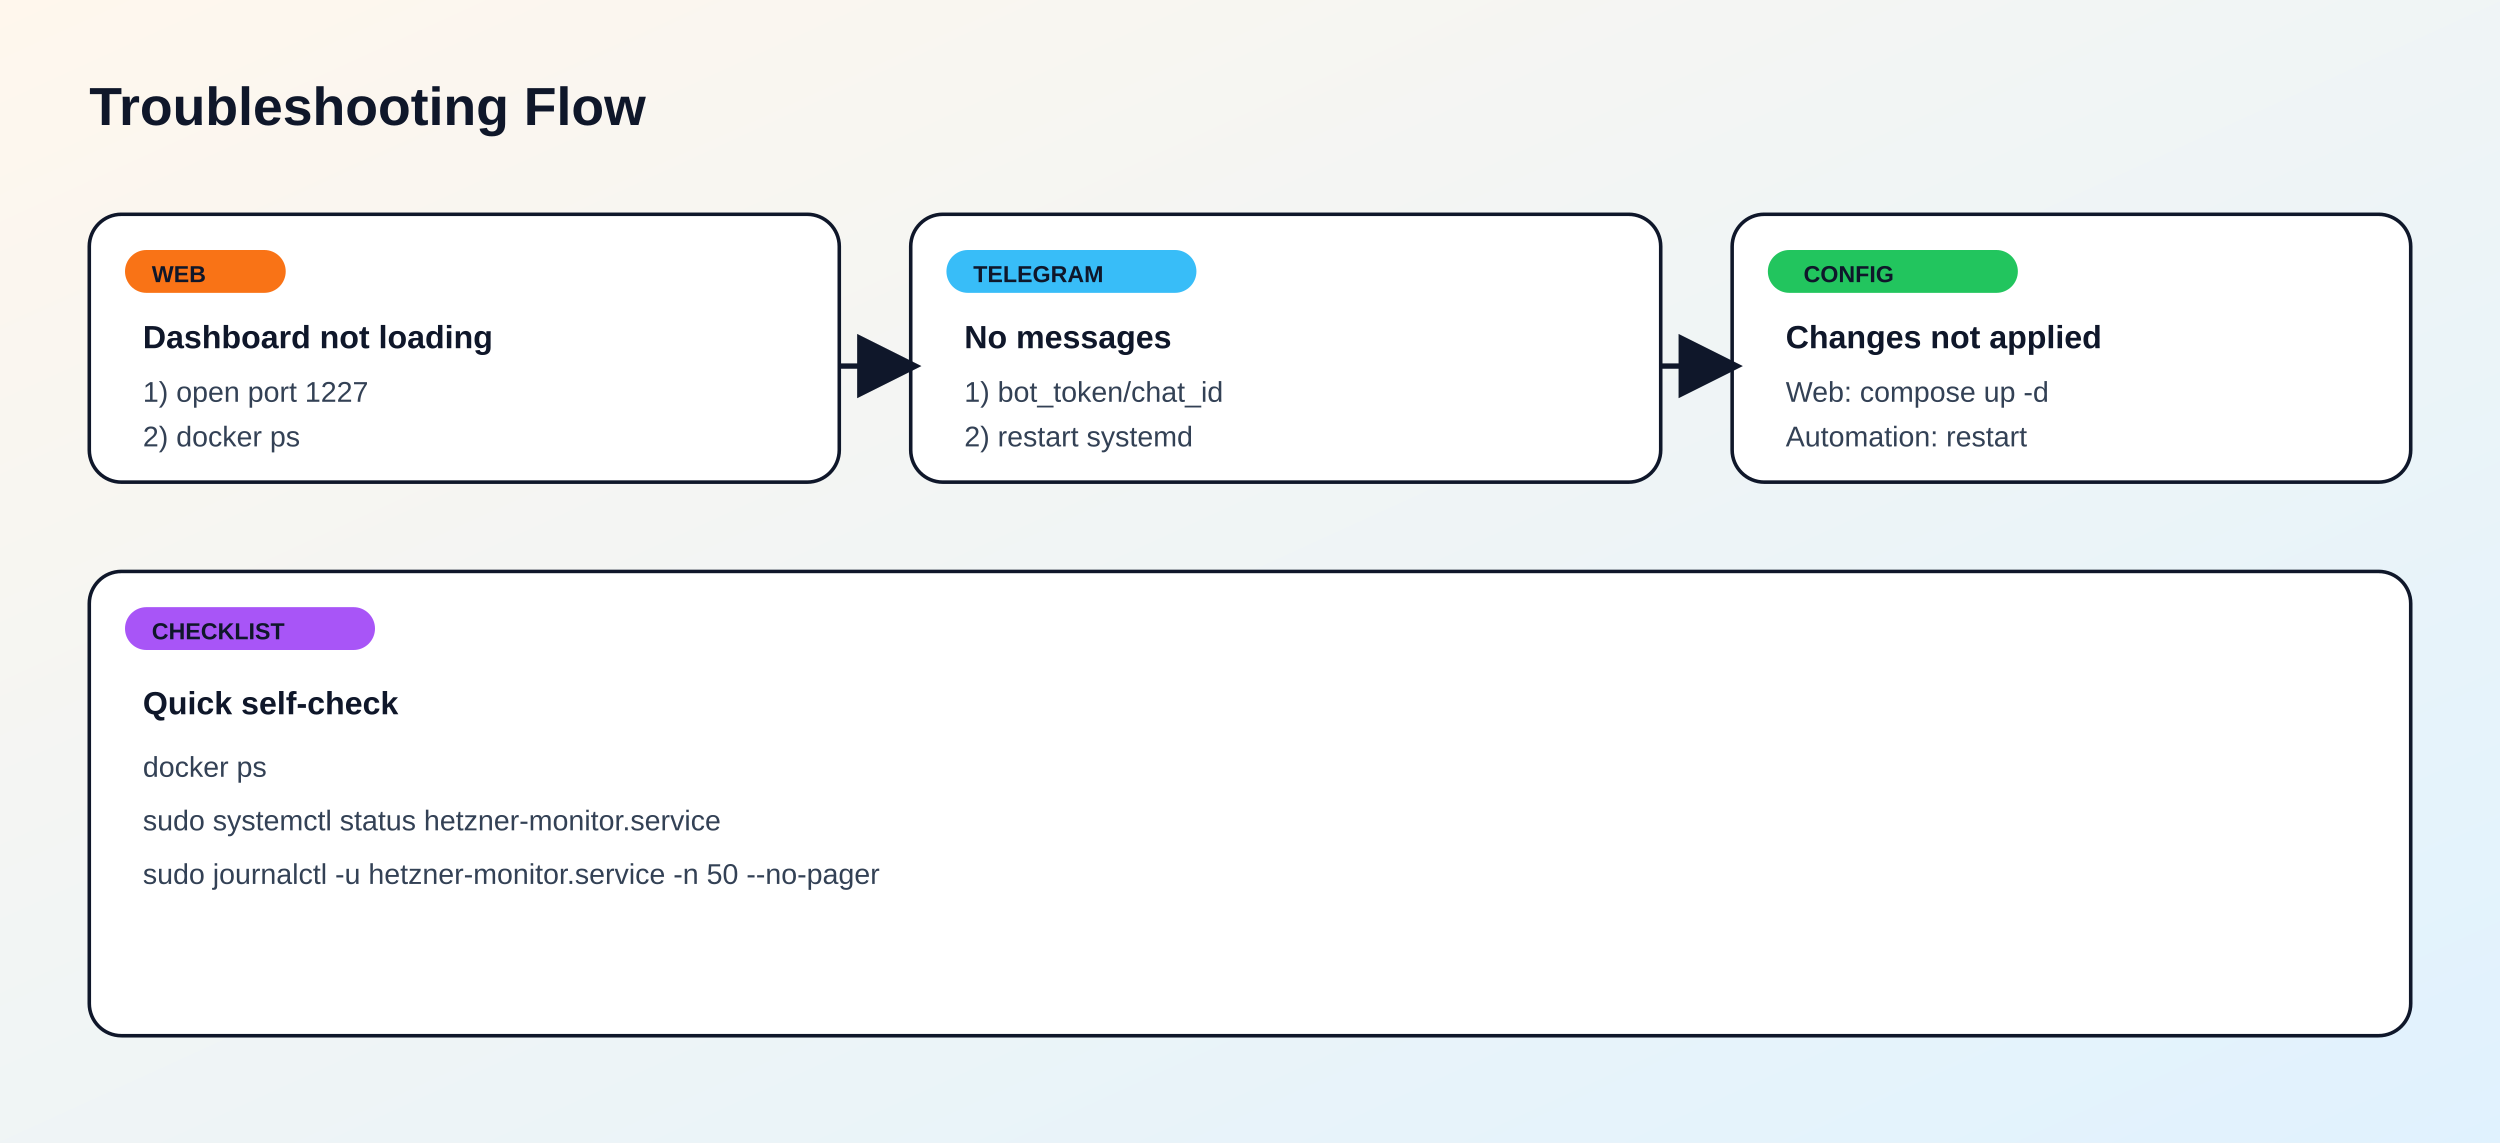
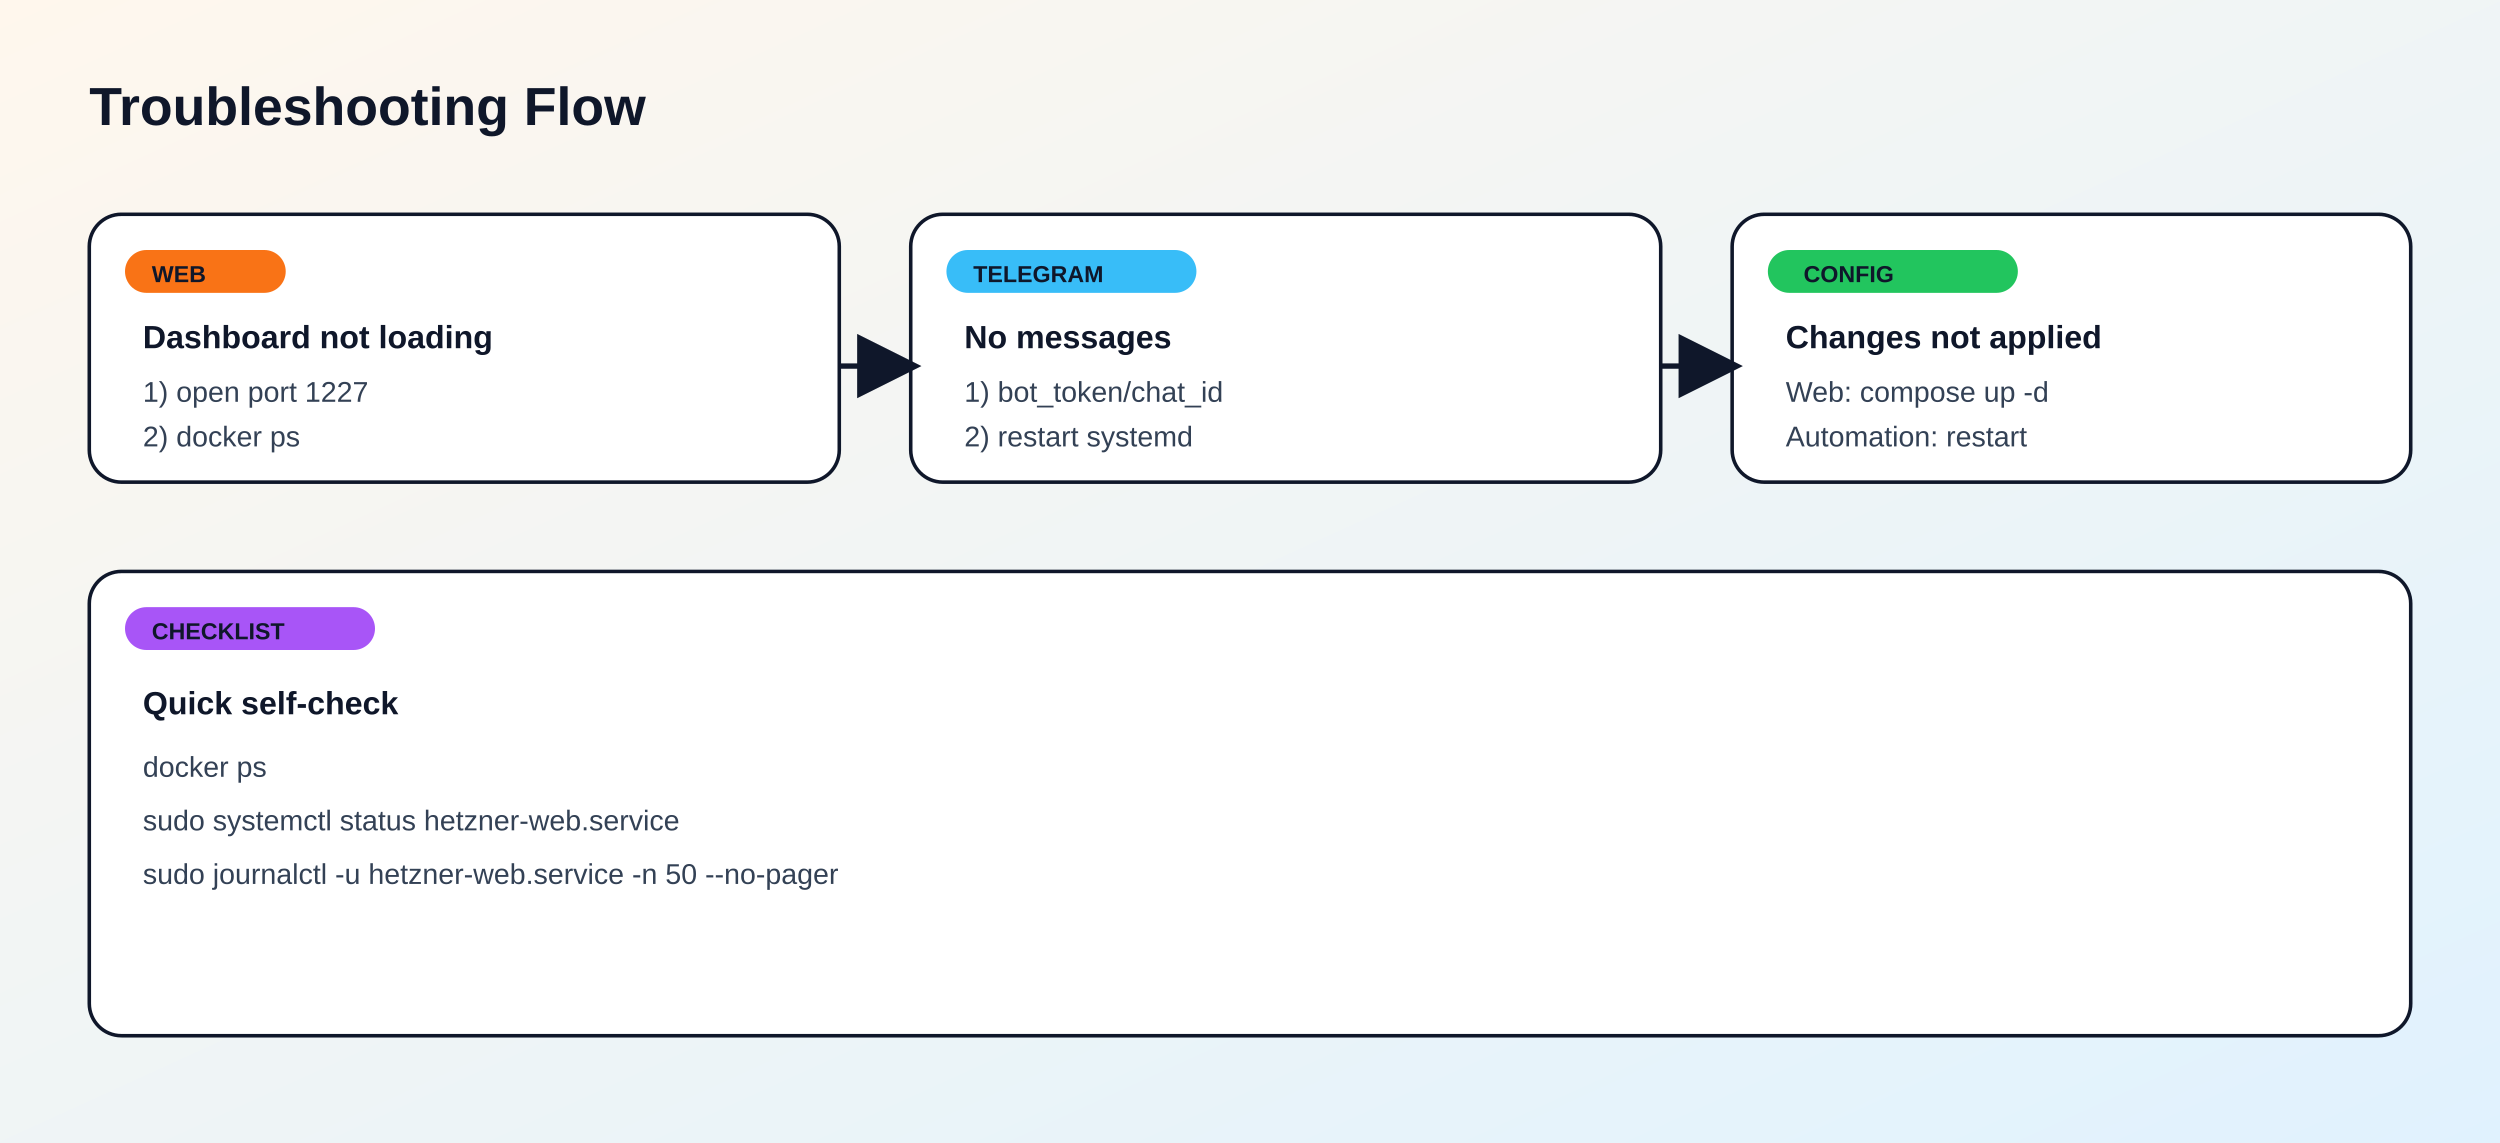
<svg xmlns="http://www.w3.org/2000/svg" width="1400" height="640" viewBox="0 0 1400 640">
  <defs>
    <linearGradient id="bg" x1="0" x2="1" y1="0" y2="1">
      <stop offset="0%" stop-color="#fff7ed" />
      <stop offset="100%" stop-color="#e0f2fe" />
    </linearGradient>
    <style>
      .title { font: 800 30px Arial, sans-serif; fill: #0f172a; }
      .card { fill: #ffffff; stroke: #0f172a; stroke-width: 2; rx: 18; ry: 18; }
      .label { font: 800 18px Arial, sans-serif; fill: #0f172a; }
      .text { font: 500 16px Arial, sans-serif; fill: #334155; }
      .arrow { stroke: #0f172a; stroke-width: 3; fill: none; marker-end: url(#arrow); }
      .tag { font: 700 13px Arial, sans-serif; fill: #0f172a; }
    </style>
    <marker id="arrow" markerWidth="12" markerHeight="12" refX="10" refY="6" orient="auto">
      <path d="M0,0 L12,6 L0,12 Z" fill="#0f172a" />
    </marker>
  </defs>
  <rect x="0" y="0" width="1400" height="640" fill="url(#bg)" />
  <text x="50" y="70" class="title">Troubleshooting Flow</text>
  <rect x="50" y="120" width="420" height="150" class="card" />
  <rect x="70" y="140" width="90" height="24" rx="12" ry="12" fill="#f97316" />
  <text x="85" y="158" class="tag">WEB</text>
  <text x="80" y="195" class="label">Dashboard not loading</text>
  <text x="80" y="225" class="text">1) open port 1227</text>
  <text x="80" y="250" class="text">2) docker ps</text>
  <rect x="510" y="120" width="420" height="150" class="card" />
  <rect x="530" y="140" width="140" height="24" rx="12" ry="12" fill="#38bdf8" />
  <text x="545" y="158" class="tag">TELEGRAM</text>
  <text x="540" y="195" class="label">No messages</text>
  <text x="540" y="225" class="text">1) bot_token/chat_id</text>
  <text x="540" y="250" class="text">2) restart systemd</text>
  <rect x="970" y="120" width="380" height="150" class="card" />
  <rect x="990" y="140" width="140" height="24" rx="12" ry="12" fill="#22c55e" />
  <text x="1010" y="158" class="tag">CONFIG</text>
  <text x="1000" y="195" class="label">Changes not applied</text>
  <text x="1000" y="225" class="text">Web: compose up -d</text>
  <text x="1000" y="250" class="text">Automation: restart</text>
  <path d="M470 205 L510 205" class="arrow" />
  <path d="M930 205 L970 205" class="arrow" />
  <rect x="50" y="320" width="1300" height="260" class="card" />
  <rect x="70" y="340" width="140" height="24" rx="12" ry="12" fill="#a855f7" />
  <text x="85" y="358" class="tag">CHECKLIST</text>
  <text x="80" y="400" class="label">Quick self-check</text>
  <text x="80" y="435" class="text">docker ps</text>
-   <text x="80" y="465" class="text">sudo systemctl status hetzner-monitor.service</text>
-   <text x="80" y="495" class="text">sudo journalctl -u hetzner-monitor.service -n 50 --no-pager</text>
+   <text x="80" y="465" class="text">sudo systemctl status hetzner-web.service</text>
+   <text x="80" y="495" class="text">sudo journalctl -u hetzner-web.service -n 50 --no-pager</text>
</svg>
